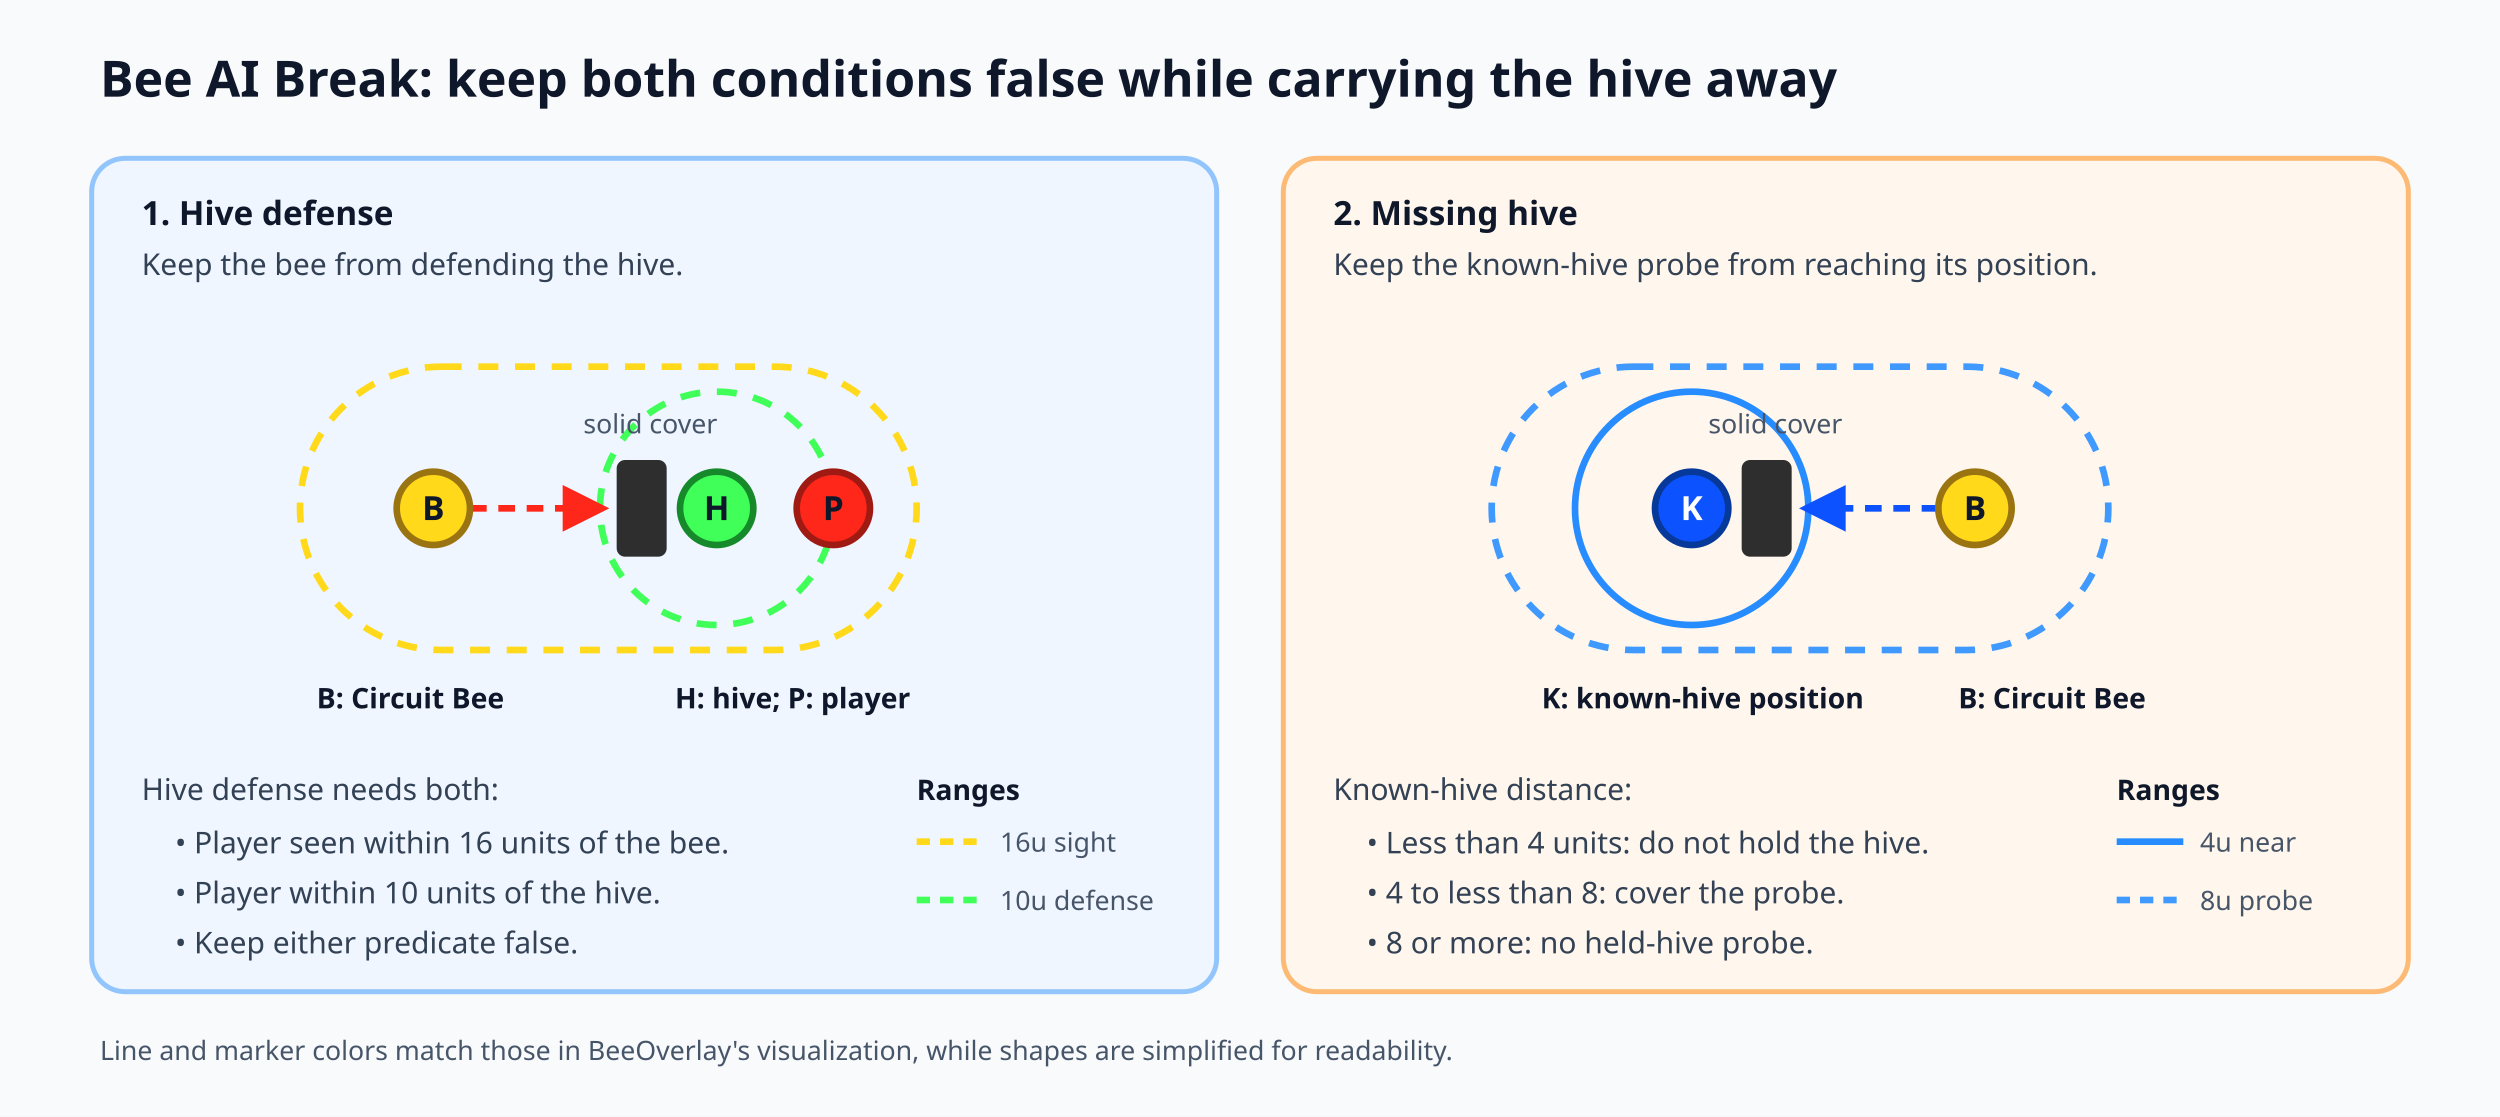
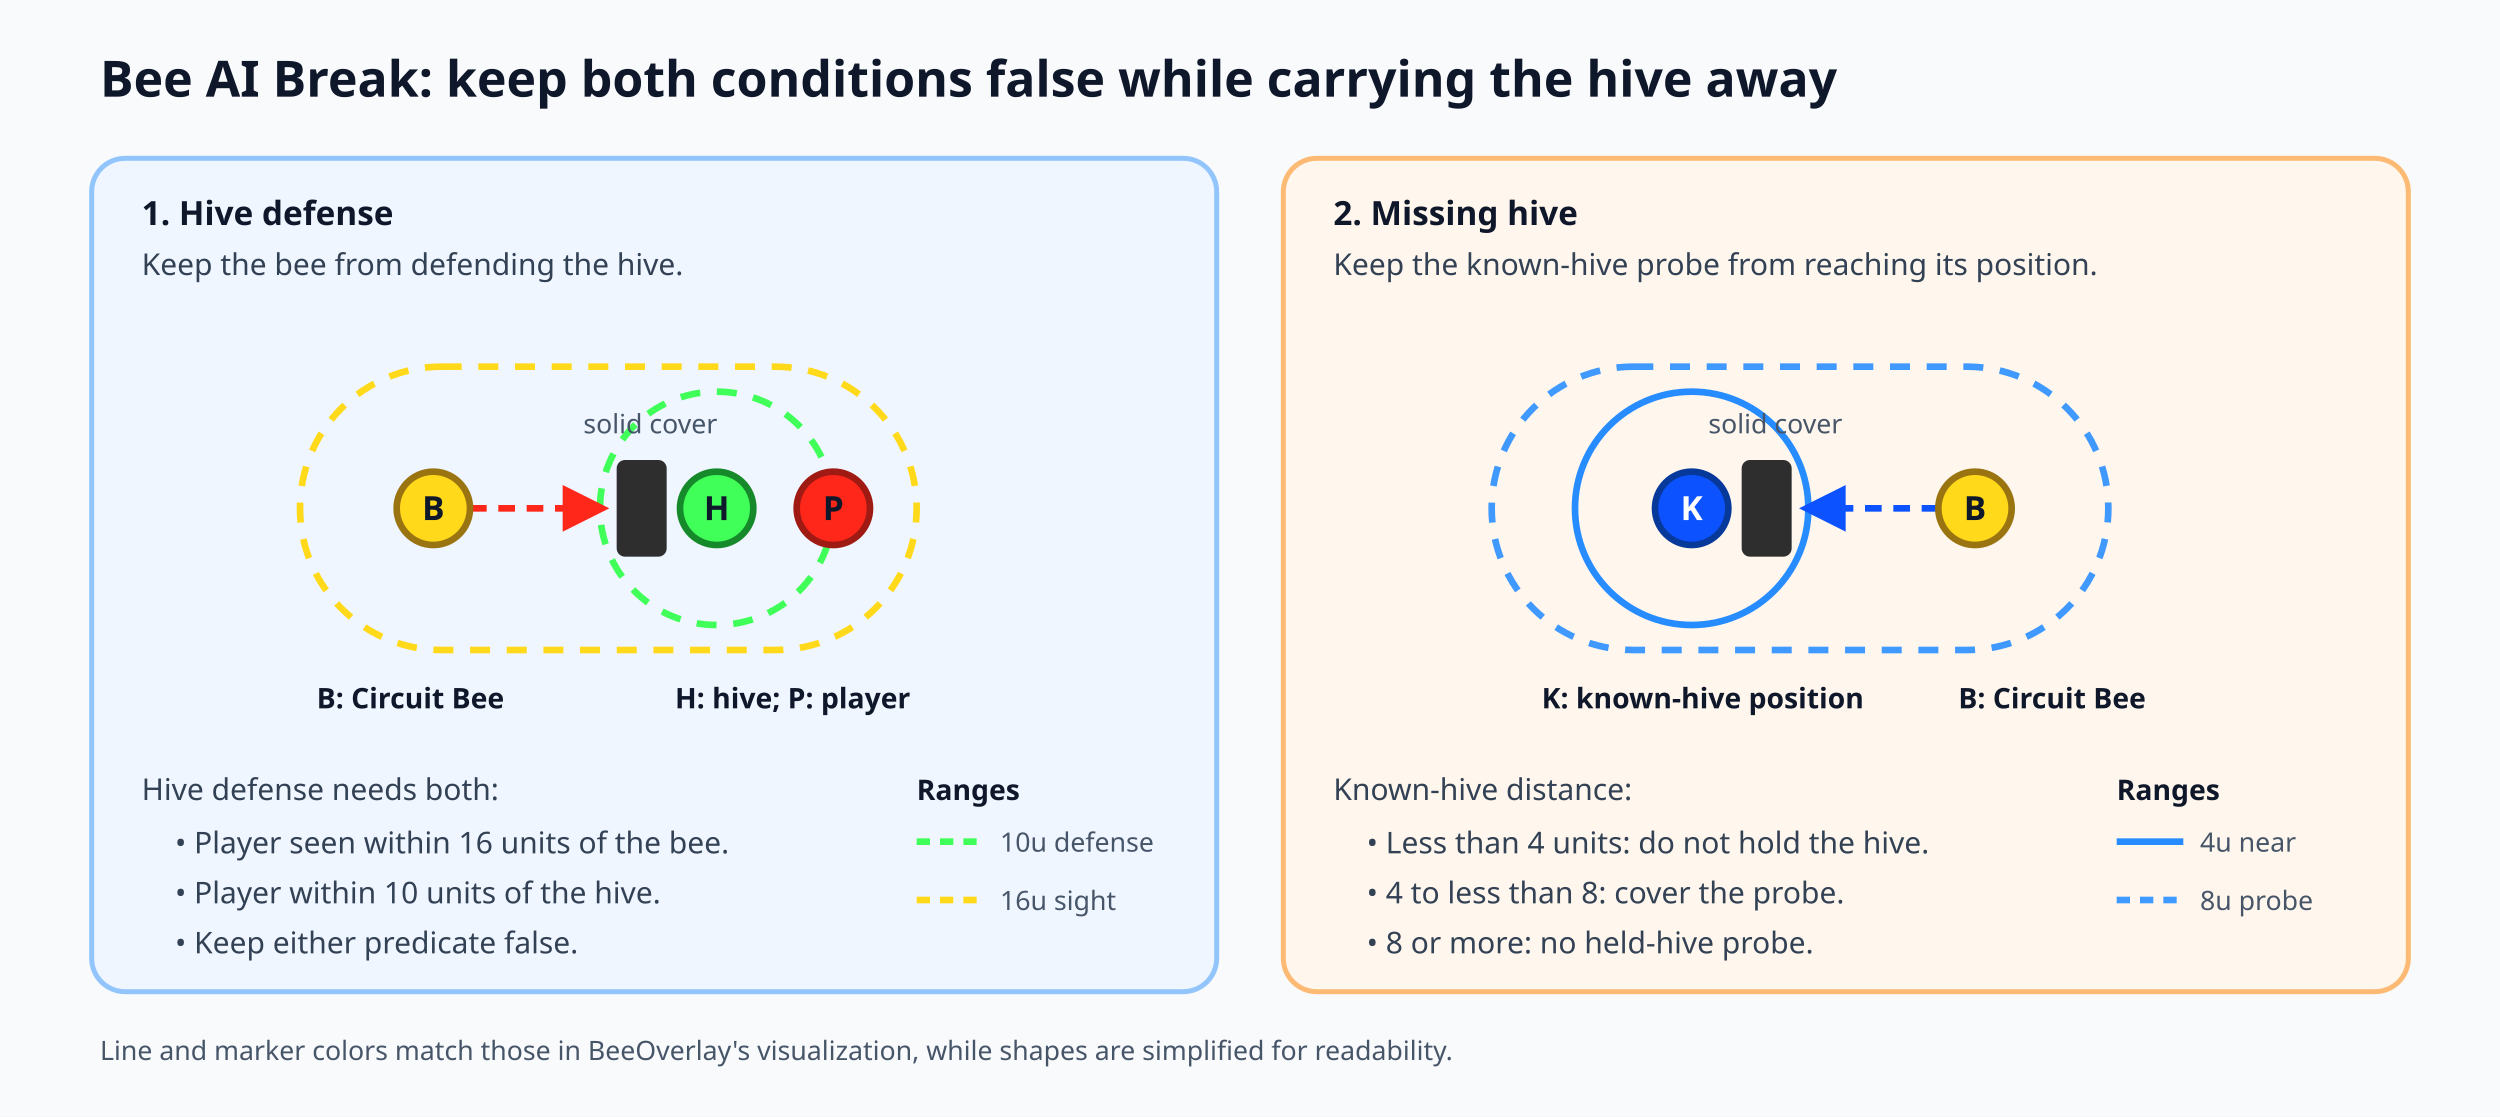
<svg xmlns="http://www.w3.org/2000/svg" width="1500" height="670" viewBox="0 0 1500 670" role="img" aria-labelledby="title desc">
  <defs>
    <marker id="arrow" viewBox="0 0 10 10" refX="8" refY="5" markerWidth="7" markerHeight="7" orient="auto-start-reverse">
      <path d="M 0 0 L 10 5 L 0 10 z" fill="#334155" />
    </marker>
    <marker id="sight-arrow" viewBox="0 0 10 10" refX="8" refY="5" markerWidth="7" markerHeight="7" orient="auto-start-reverse">
      <path d="M 0 0 L 10 5 L 0 10 z" fill="#FF261A" />
    </marker>
    <marker id="probe-arrow" viewBox="0 0 10 10" refX="8" refY="5" markerWidth="7" markerHeight="7" orient="auto-start-reverse">
      <path d="M 0 0 L 10 5 L 0 10 z" fill="#0D52FF" />
    </marker>
    <style>
      .heading { font: 700 30px sans-serif; fill: #0f172a; }
      .subheading { font: 700 20px sans-serif; fill: #0f172a; }
      .body { font: 18px sans-serif; fill: #334155; }
      .small { font: 16px sans-serif; fill: #475569; }
      .label { font: 700 17px sans-serif; fill: #0f172a; }
      .marker { font: 700 20px sans-serif; fill: #0f172a; text-anchor: middle; dominant-baseline: middle; }
      .marker-light { font: 700 20px sans-serif; fill: #ffffff; text-anchor: middle; dominant-baseline: middle; }
    </style>
  </defs>
  <rect width="1500" height="670" fill="#f8fafc" />
  <text x="60" y="58" class="heading">Bee AI Break: keep both conditions false while carrying the hive away</text>
  <g transform="translate(0 -30)">
    <rect x="55" y="125" width="675" height="500" rx="20" fill="#eff6ff" stroke="#93c5fd" stroke-width="3" />
    <text x="85" y="165" class="subheading">1. Hive defense</text>
    <text x="85" y="195" class="body">Keep the bee from defending the hive.</text>
    <rect x="180" y="250" width="370" height="170" rx="85" fill="none" stroke="#FFD91A" stroke-width="4" stroke-dasharray="12 10" />
    <circle cx="430" cy="335" r="70" fill="none" stroke="#40FF59" stroke-width="4" stroke-dasharray="12 10" />
    <path d="M 282 335 H 360" fill="none" stroke="#FF261A" stroke-width="4" stroke-dasharray="10 7" marker-end="url(#sight-arrow)" />
    <rect x="370" y="306" width="30" height="58" rx="5" fill="#2E2E2E" />
    <text x="350" y="290" class="small">solid cover</text>
    <circle cx="260" cy="335" r="22" fill="#FFD91A" stroke="#9A7410" stroke-width="4" />
    <text x="260" y="335" class="marker">B</text>
    <circle cx="430" cy="335" r="22" fill="#40FF59" stroke="#168A2A" stroke-width="4" />
    <text x="430" y="335" class="marker">H</text>
    <circle cx="500" cy="335" r="22" fill="#FF261A" stroke="#9F1A12" stroke-width="4" />
    <text x="500" y="335" class="marker">P</text>
    <text x="190" y="455" class="label">B: Circuit Bee</text>
    <text x="405" y="455" class="label">H: hive; P: player</text>
    <text x="85" y="510" class="body">Hive defense needs both:</text>
    <text x="105" y="542" class="body">• Player seen within 16 units of the bee.</text>
    <text x="105" y="572" class="body">• Player within 10 units of the hive.</text>
    <text x="105" y="602" class="body">• Keep either predicate false.</text>
    <text x="550" y="510" class="label">Ranges</text>
-     <path d="M 550 535 H 590" fill="none" stroke="#FFD91A" stroke-width="4" stroke-dasharray="8 6" />
-     <text x="600" y="541" class="small">16u sight</text>
-     <path d="M 550 570 H 590" fill="none" stroke="#40FF59" stroke-width="4" stroke-dasharray="8 6" />
-     <text x="600" y="576" class="small">10u defense</text>
+     <path d="M 550 535 H 590" fill="none" stroke="#40FF59" stroke-width="4" stroke-dasharray="8 6" />
+     <text x="600" y="541" class="small">10u defense</text>
+     <path d="M 550 570 H 590" fill="none" stroke="#FFD91A" stroke-width="4" stroke-dasharray="8 6" />
+     <text x="600" y="576" class="small">16u sight</text>
    <rect x="770" y="125" width="675" height="500" rx="20" fill="#fff7ed" stroke="#fdba74" stroke-width="3" />
    <text x="800" y="165" class="subheading">2. Missing hive</text>
    <text x="800" y="195" class="body">Keep the known-hive probe from reaching its position.</text>
    <rect x="895" y="250" width="370" height="170" rx="85" fill="none" stroke="#4099FF" stroke-width="4" stroke-dasharray="12 10" />
    <circle cx="1015" cy="335" r="70" fill="none" stroke="#268CFF" stroke-width="4" />
    <text x="1025" y="290" class="small">solid cover</text>
    <path d="M 1163 335 H 1085" fill="none" stroke="#0D52FF" stroke-width="4" stroke-dasharray="10 7" marker-end="url(#probe-arrow)" />
    <rect x="1045" y="306" width="30" height="58" rx="5" fill="#2E2E2E" />
    <circle cx="1015" cy="335" r="22" fill="#0D52FF" stroke="#07399A" stroke-width="4" />
    <text x="1015" y="335" class="marker-light">K</text>
    <text x="925" y="455" class="label">K: known-hive position</text>
    <circle cx="1185" cy="335" r="22" fill="#FFD91A" stroke="#9A7410" stroke-width="4" />
    <text x="1185" y="335" class="marker">B</text>
    <text x="1175" y="455" class="label">B: Circuit Bee</text>
    <text x="800" y="510" class="body">Known-hive distance:</text>
    <text x="820" y="542" class="body">• Less than 4 units: do not hold the hive.</text>
    <text x="820" y="572" class="body">• 4 to less than 8: cover the probe.</text>
    <text x="820" y="602" class="body">• 8 or more: no held-hive probe.</text>
    <text x="1270" y="510" class="label">Ranges</text>
    <path d="M 1270 535 H 1310" fill="none" stroke="#268CFF" stroke-width="4" />
    <text x="1320" y="541" class="small">4u near</text>
    <path d="M 1270 570 H 1310" fill="none" stroke="#4099FF" stroke-width="4" stroke-dasharray="8 6" />
    <text x="1320" y="576" class="small">8u probe</text>
  </g>
  <text x="60" y="636" class="small">Line and marker colors match those in BeeOverlay's visualization, while shapes are simplified for readability.</text>
</svg>
